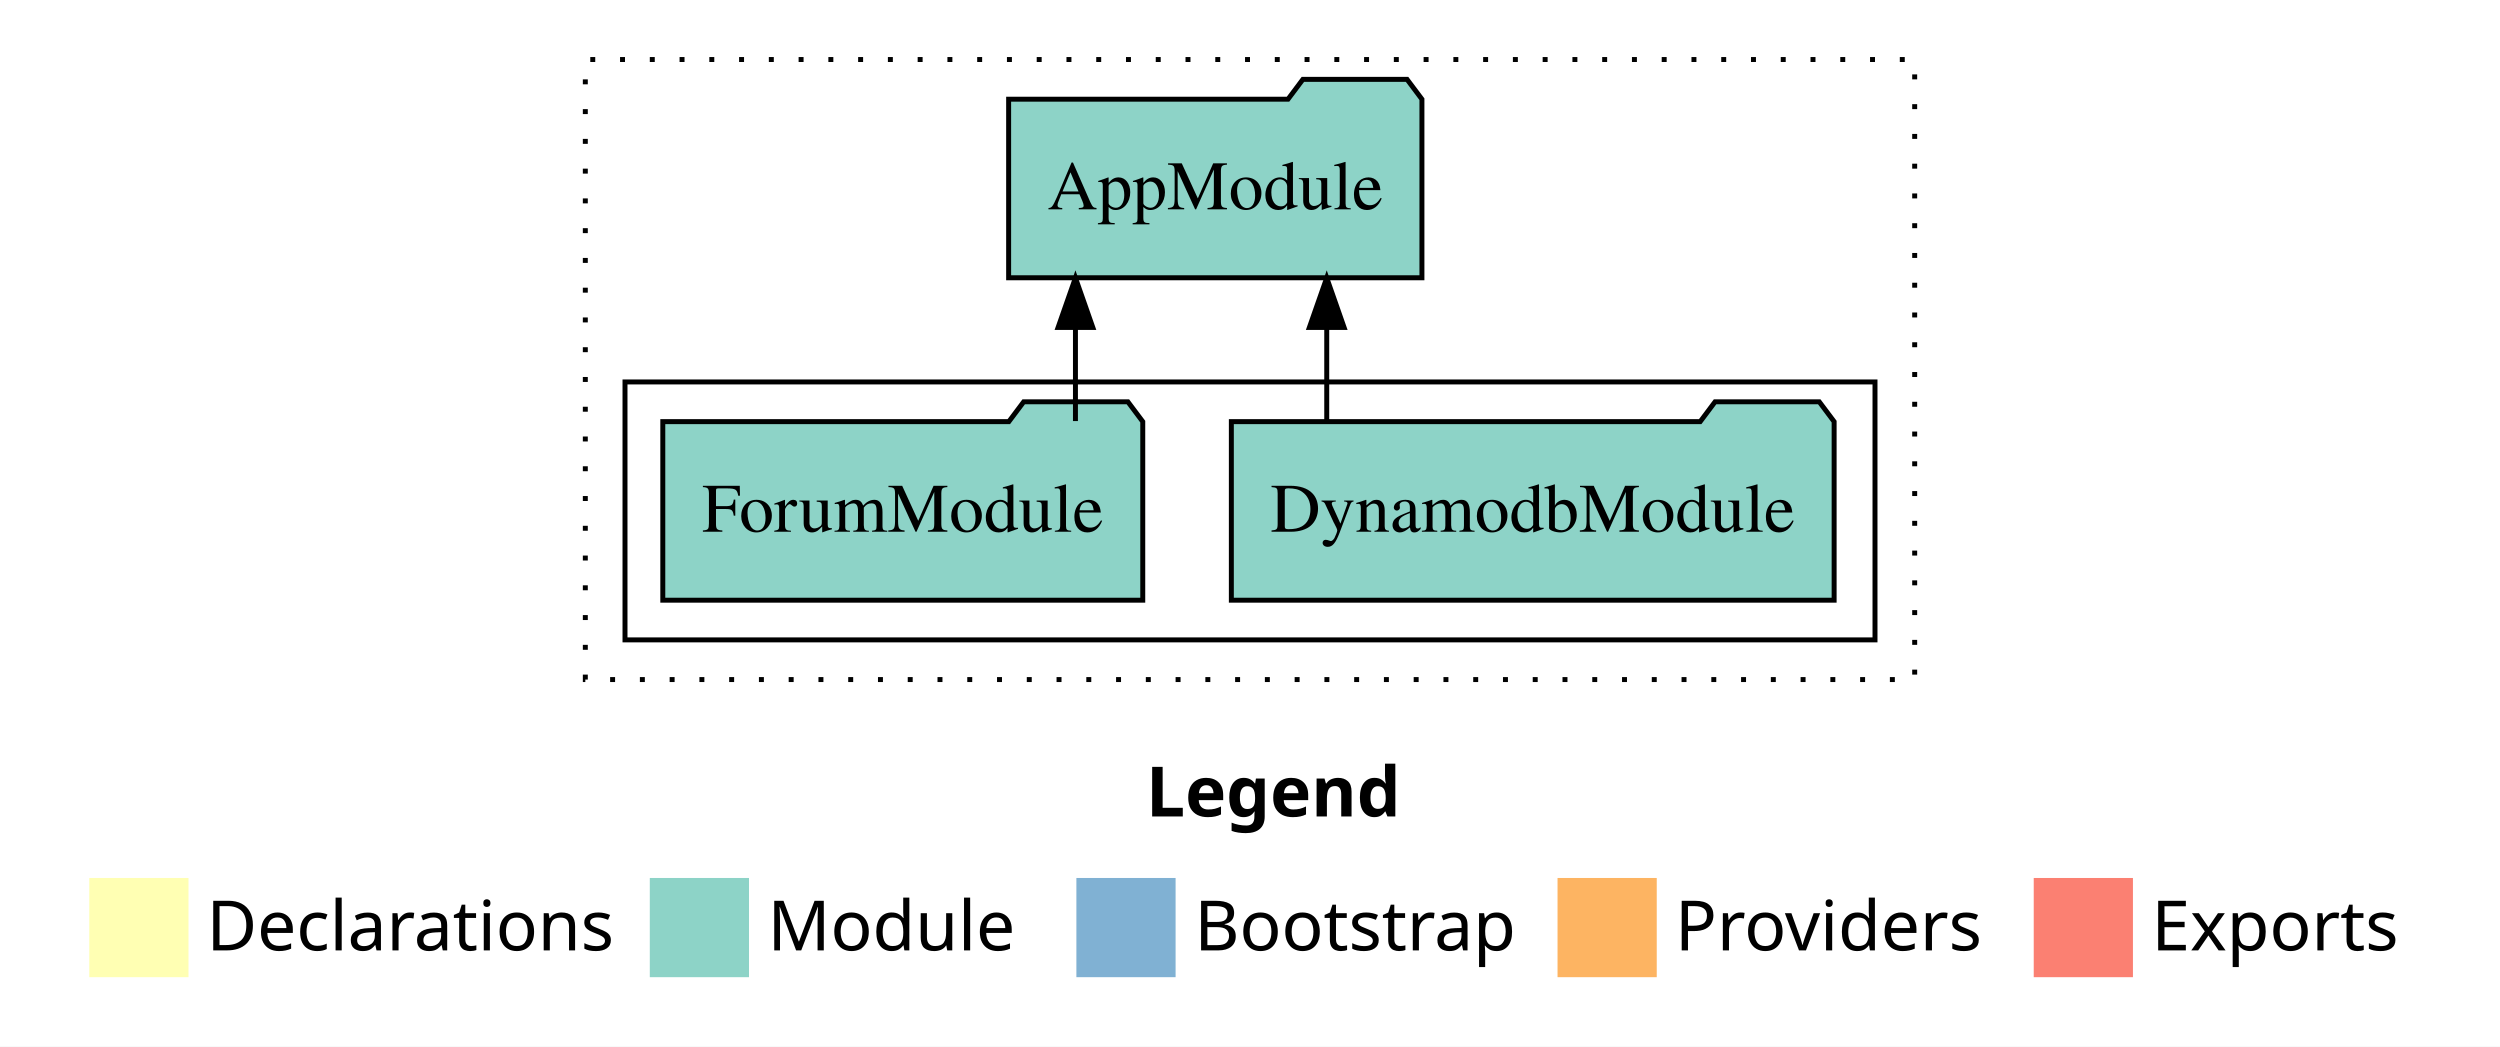
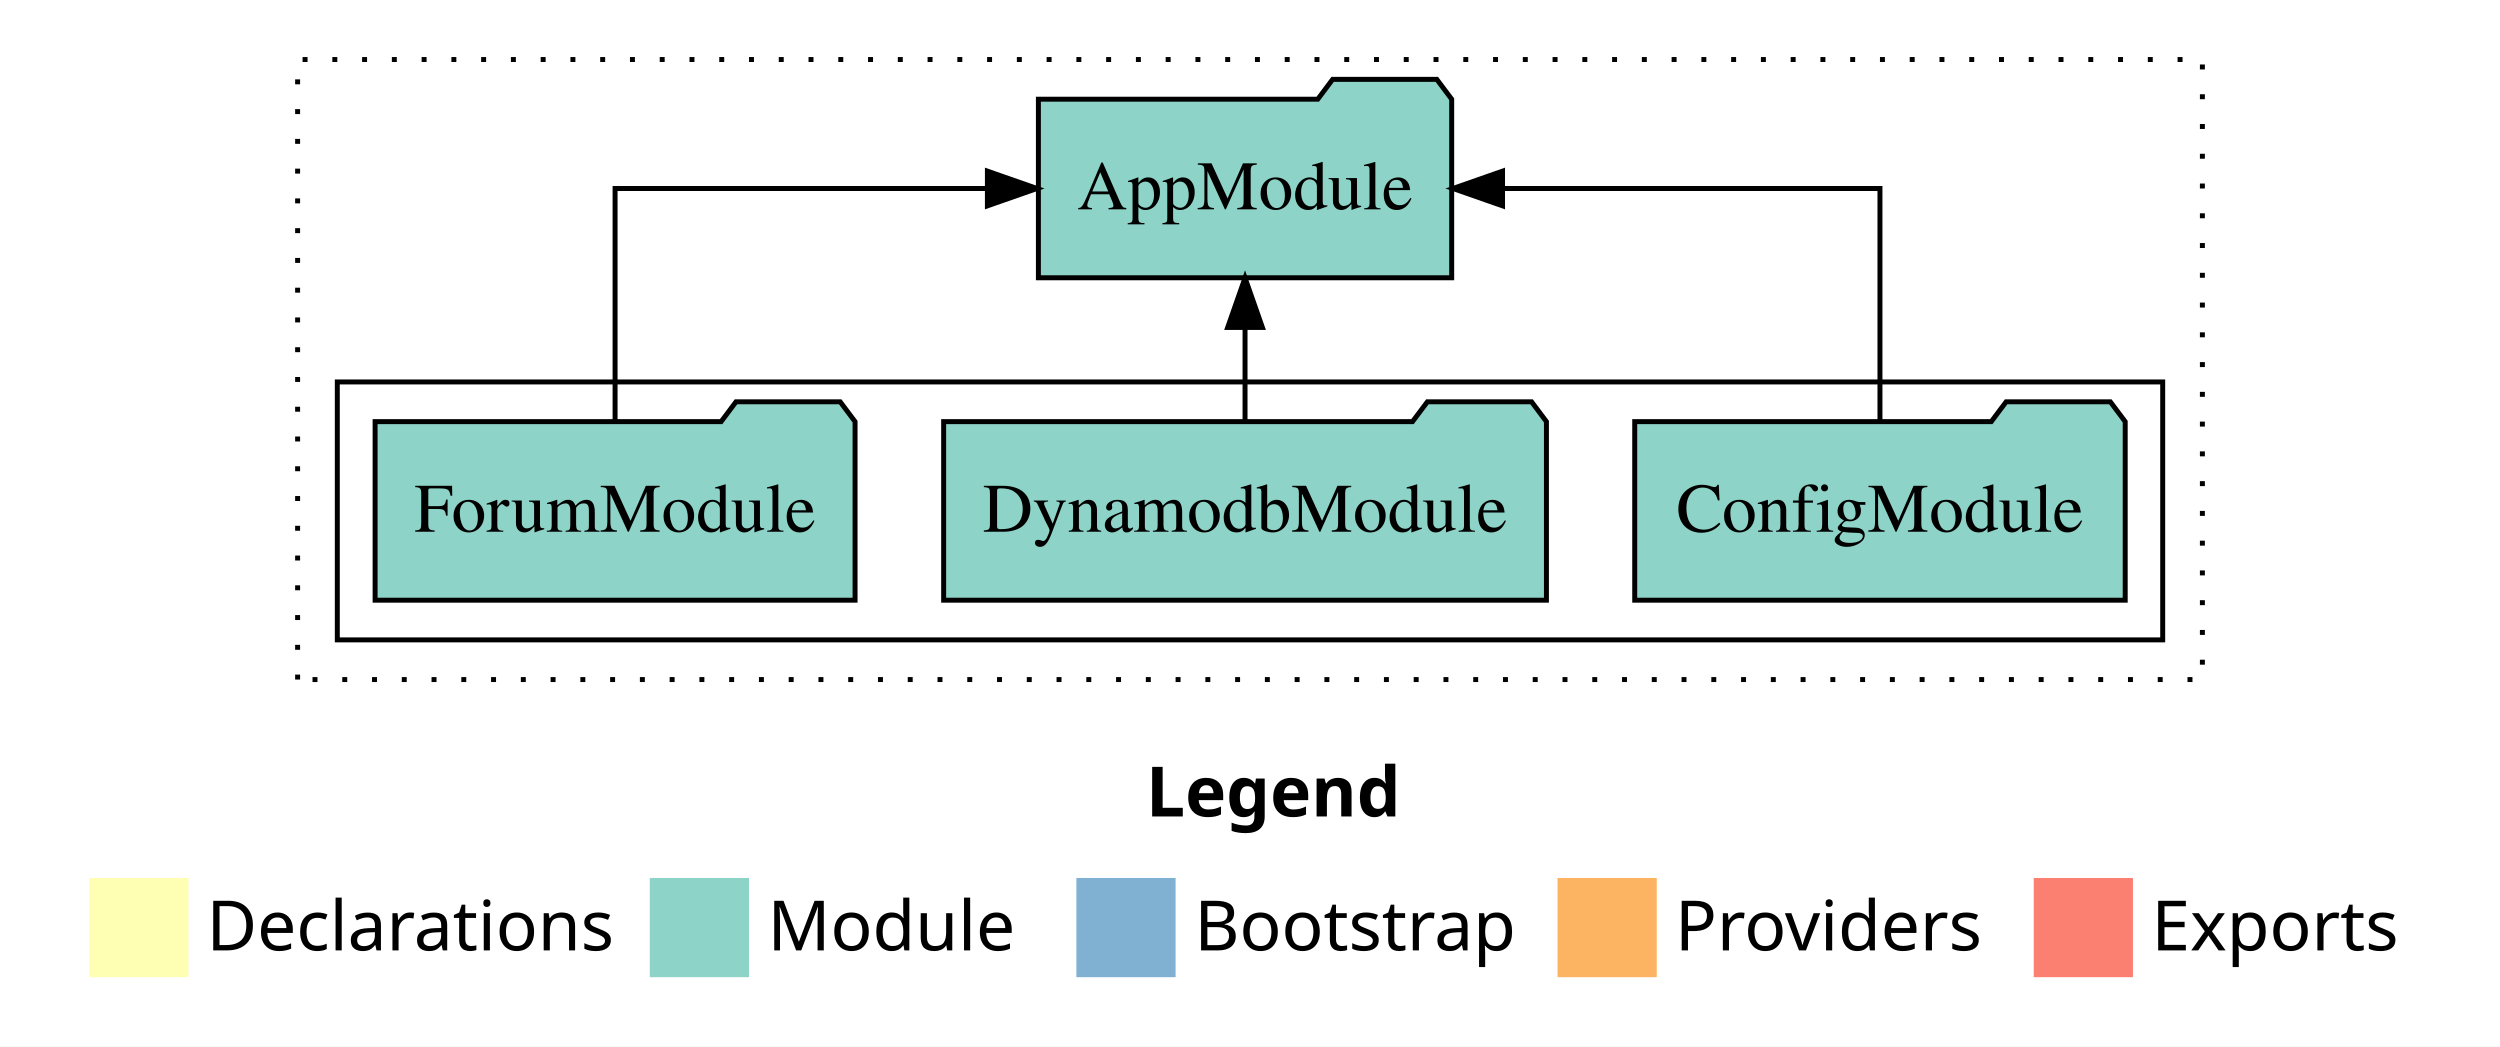
<svg xmlns="http://www.w3.org/2000/svg" width="504pt" height="211pt" viewBox="0.00 0.00 504.00 211.00">
  <g id="graph0" class="graph" transform="scale(1 1) rotate(0) translate(4 207)">
    <polygon fill="white" stroke="transparent" points="-4,4 -4,-207 500,-207 500,4 -4,4" />
    <text text-anchor="start" x="227.01" y="-42.4" font-family="sans-serif" font-weight="bold" font-size="14.00">Legend</text>
    <polygon fill="#ffffb3" stroke="transparent" points="14,-10 14,-30 34,-30 34,-10 14,-10" />
    <text text-anchor="start" x="37.63" y="-15.4" font-family="sans-serif" font-size="14.00">  Declarations</text>
    <polygon fill="#8dd3c7" stroke="transparent" points="127,-10 127,-30 147,-30 147,-10 127,-10" />
    <text text-anchor="start" x="150.73" y="-15.4" font-family="sans-serif" font-size="14.00">  Module</text>
    <polygon fill="#80b1d3" stroke="transparent" points="213,-10 213,-30 233,-30 233,-10 213,-10" />
    <text text-anchor="start" x="236.78" y="-15.4" font-family="sans-serif" font-size="14.00">  Bootstrap</text>
    <polygon fill="#fdb462" stroke="transparent" points="310,-10 310,-30 330,-30 330,-10 310,-10" />
    <text text-anchor="start" x="333.67" y="-15.4" font-family="sans-serif" font-size="14.00">  Providers</text>
    <polygon fill="#fb8072" stroke="transparent" points="406,-10 406,-30 426,-30 426,-10 406,-10" />
    <text text-anchor="start" x="429.73" y="-15.4" font-family="sans-serif" font-size="14.00">  Exports</text>
    <g id="clust1" class="cluster">
-       <polygon fill="none" stroke="black" stroke-dasharray="1,5" points="114,-70 114,-195 382,-195 382,-70 114,-70" />
+       <polygon fill="none" stroke="black" stroke-dasharray="1,5" points="56,-70 56,-195 440,-195 440,-70 56,-70" />
    </g>
    <g id="clust3" class="cluster">
-       <polygon fill="none" stroke="black" points="122,-78 122,-130 374,-130 374,-78 122,-78" />
+       <polygon fill="none" stroke="black" points="64,-78 64,-130 432,-130 432,-78 64,-78" />
    </g>
    <g id="node1" class="node">
-       <polygon fill="#8dd3c7" stroke="black" points="365.76,-122 362.76,-126 341.76,-126 338.76,-122 244.24,-122 244.24,-86 365.76,-86 365.76,-122" />
-       <text text-anchor="middle" x="305" y="-99.8" font-family="Times,serif" font-size="14.00">DynamodbModule</text>
+       <polygon fill="#8dd3c7" stroke="black" points="424.44,-122 421.44,-126 400.44,-126 397.44,-122 325.56,-122 325.56,-86 424.44,-86 424.44,-122" />
+       <text text-anchor="middle" x="375" y="-99.8" font-family="Times,serif" font-size="14.00">ConfigModule</text>
+     </g>
+     <g id="node4" class="node">
+       <polygon fill="#8dd3c7" stroke="black" points="288.66,-187 285.66,-191 264.66,-191 261.66,-187 205.34,-187 205.34,-151 288.66,-151 288.66,-187" />
+       <text text-anchor="middle" x="247" y="-164.8" font-family="Times,serif" font-size="14.00">AppModule</text>
+     </g>
+     <g id="edge1" class="edge">
+       <path fill="none" stroke="black" d="M375,-122.11C375,-141.34 375,-169 375,-169 375,-169 298.91,-169 298.91,-169" />
+       <polygon fill="black" stroke="black" points="298.91,-165.5 288.91,-169 298.91,-172.5 298.91,-165.5" />
+     </g>
+     <g id="node2" class="node">
+       <polygon fill="#8dd3c7" stroke="black" points="307.76,-122 304.76,-126 283.76,-126 280.76,-122 186.24,-122 186.24,-86 307.76,-86 307.76,-122" />
+       <text text-anchor="middle" x="247" y="-99.8" font-family="Times,serif" font-size="14.00">DynamodbModule</text>
+     </g>
+     <g id="edge2" class="edge">
+       <path fill="none" stroke="black" d="M247,-122.11C247,-122.11 247,-140.99 247,-140.99" />
+       <polygon fill="black" stroke="black" points="243.5,-140.99 247,-150.99 250.5,-140.99 243.5,-140.99" />
    </g>
    <g id="node3" class="node">
-       <polygon fill="#8dd3c7" stroke="black" points="282.66,-187 279.66,-191 258.66,-191 255.66,-187 199.34,-187 199.34,-151 282.66,-151 282.66,-187" />
-       <text text-anchor="middle" x="241" y="-164.8" font-family="Times,serif" font-size="14.00">AppModule</text>
+       <polygon fill="#8dd3c7" stroke="black" points="168.38,-122 165.38,-126 144.38,-126 141.38,-122 71.62,-122 71.62,-86 168.38,-86 168.38,-122" />
+       <text text-anchor="middle" x="120" y="-99.8" font-family="Times,serif" font-size="14.00">ForumModule</text>
    </g>
-     <g id="edge1" class="edge">
-       <path fill="none" stroke="black" d="M263.47,-122.11C263.47,-122.11 263.47,-140.99 263.47,-140.99" />
-       <polygon fill="black" stroke="black" points="259.97,-140.99 263.47,-150.99 266.97,-140.99 259.97,-140.99" />
-     </g>
-     <g id="node2" class="node">
-       <polygon fill="#8dd3c7" stroke="black" points="226.38,-122 223.38,-126 202.38,-126 199.38,-122 129.62,-122 129.62,-86 226.38,-86 226.38,-122" />
-       <text text-anchor="middle" x="178" y="-99.8" font-family="Times,serif" font-size="14.00">ForumModule</text>
-     </g>
-     <g id="edge2" class="edge">
-       <path fill="none" stroke="black" d="M212.81,-122.11C212.81,-122.11 212.81,-140.99 212.81,-140.99" />
-       <polygon fill="black" stroke="black" points="209.31,-140.99 212.81,-150.99 216.31,-140.99 209.31,-140.99" />
+     <g id="edge3" class="edge">
+       <path fill="none" stroke="black" d="M120,-122.11C120,-141.34 120,-169 120,-169 120,-169 195.06,-169 195.06,-169" />
+       <polygon fill="black" stroke="black" points="195.06,-172.5 205.06,-169 195.06,-165.5 195.06,-172.5" />
    </g>
  </g>
</svg>
